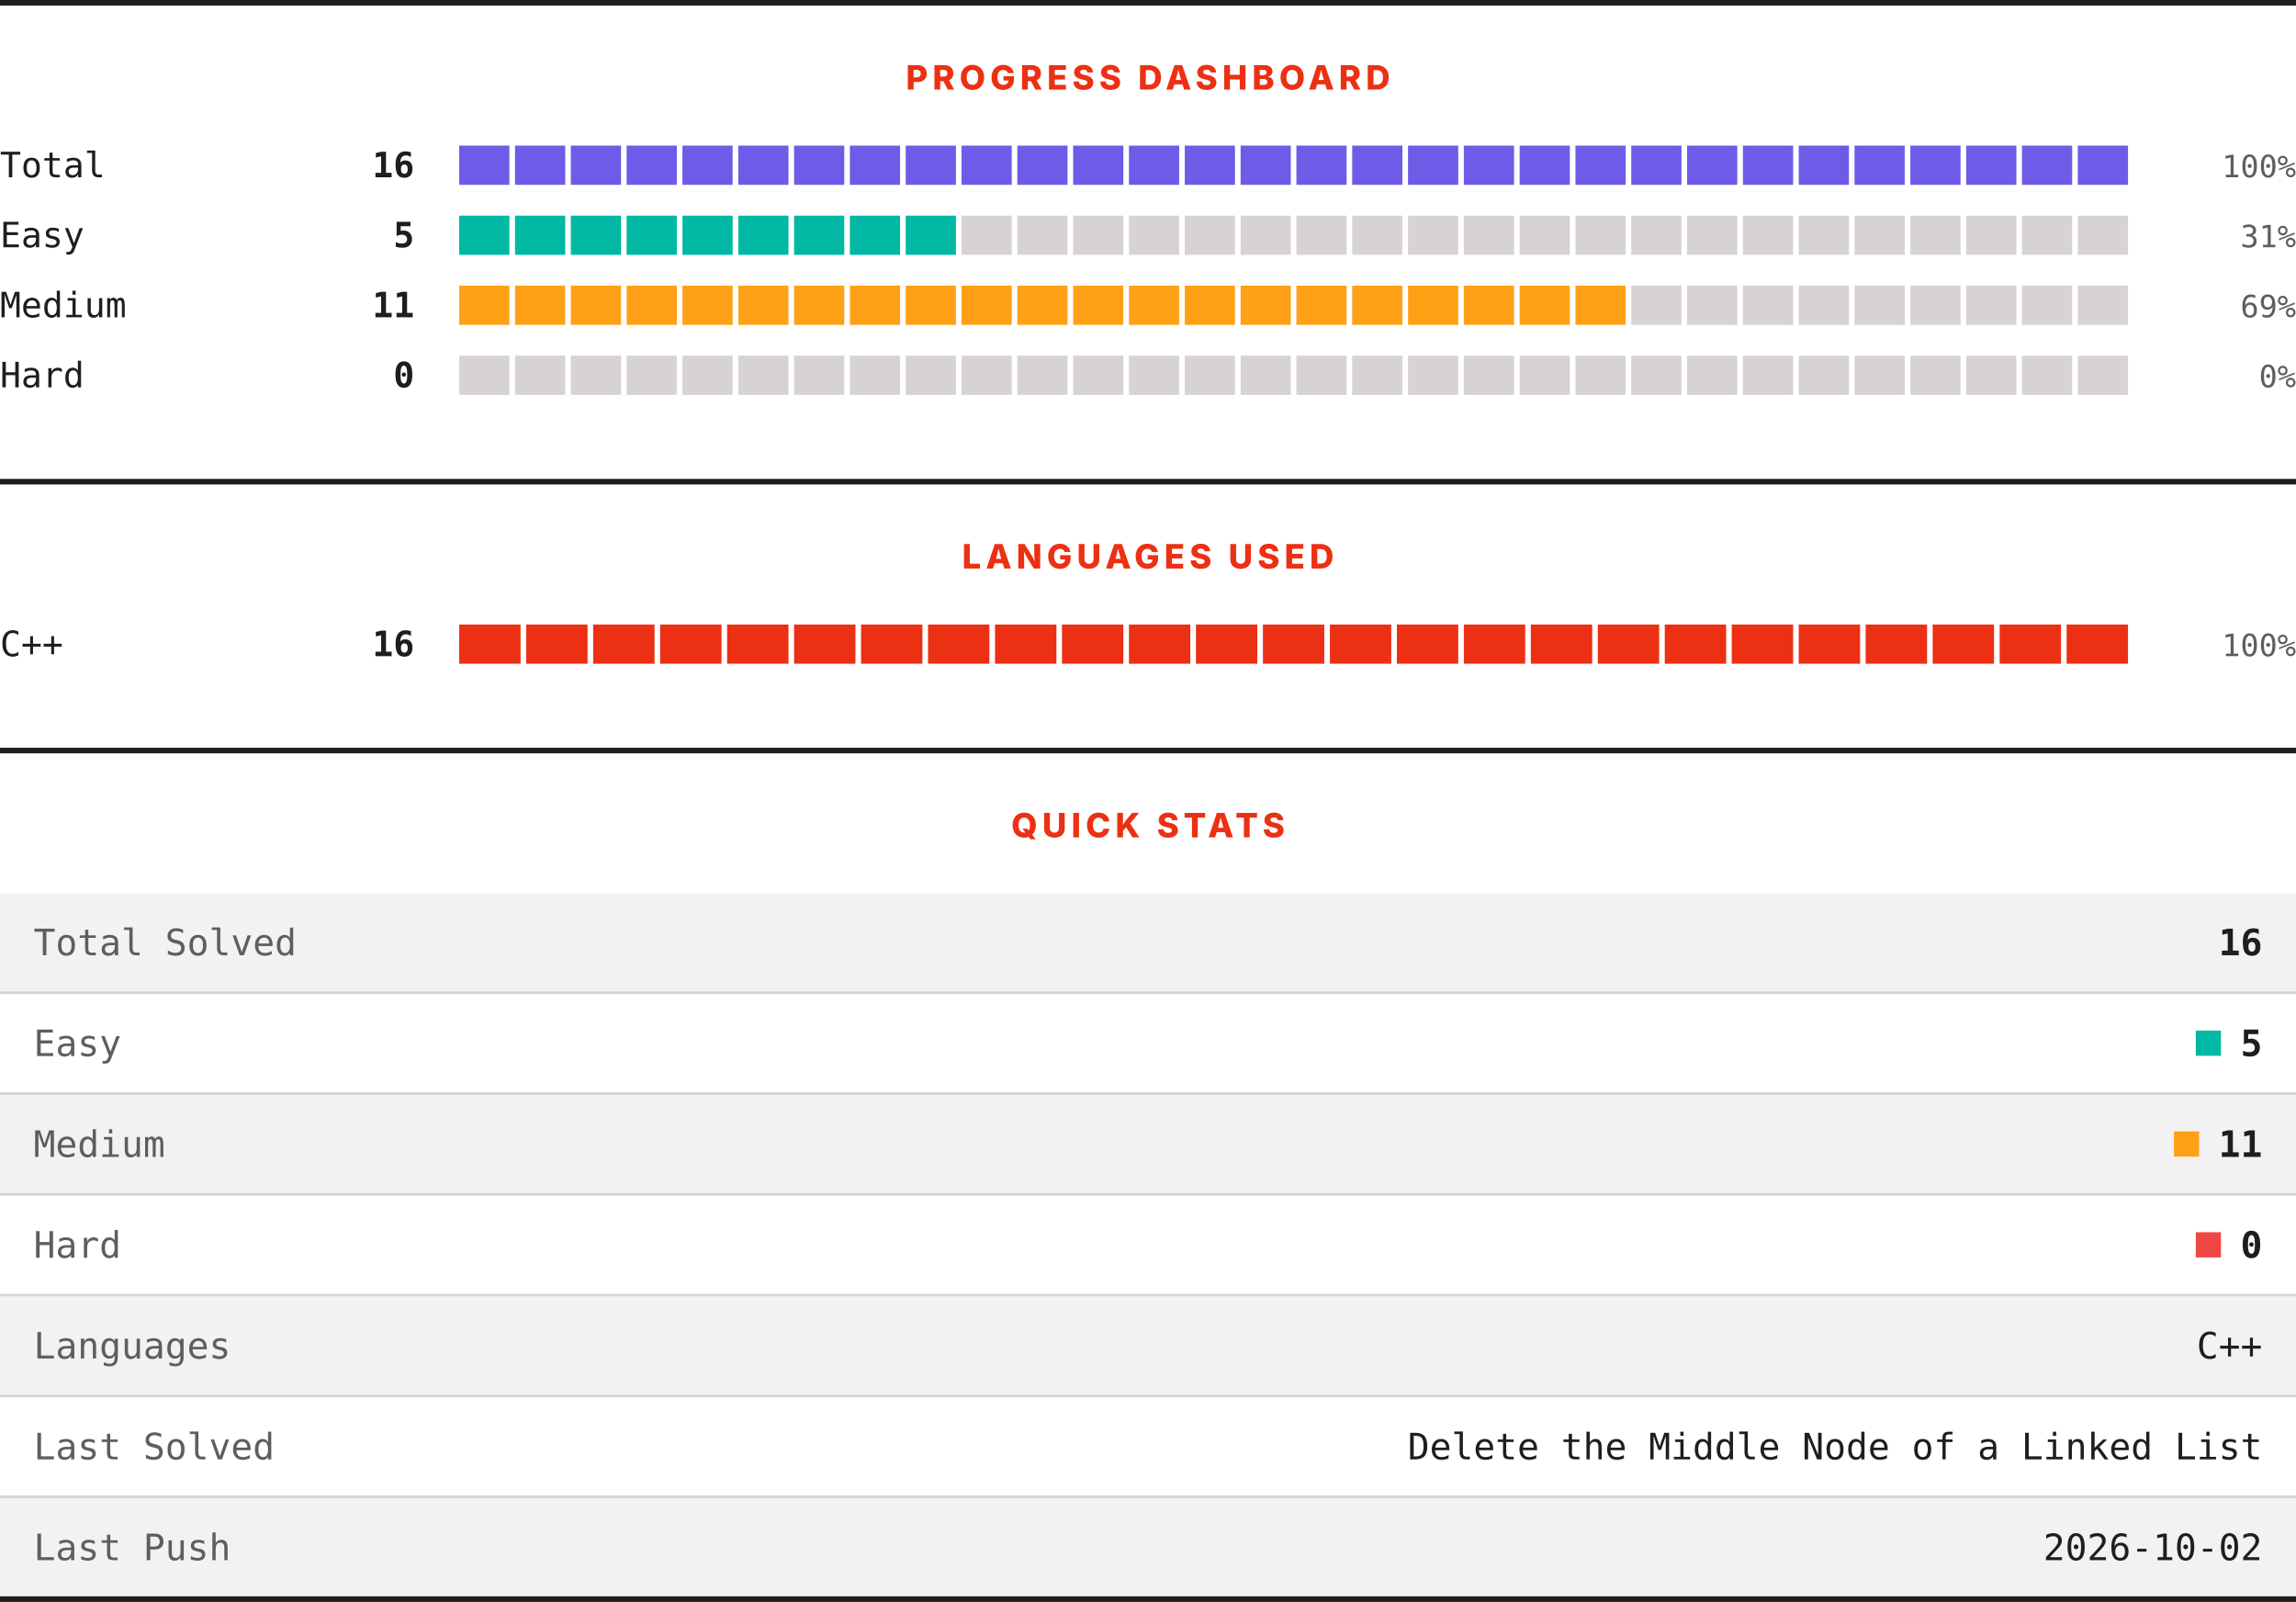
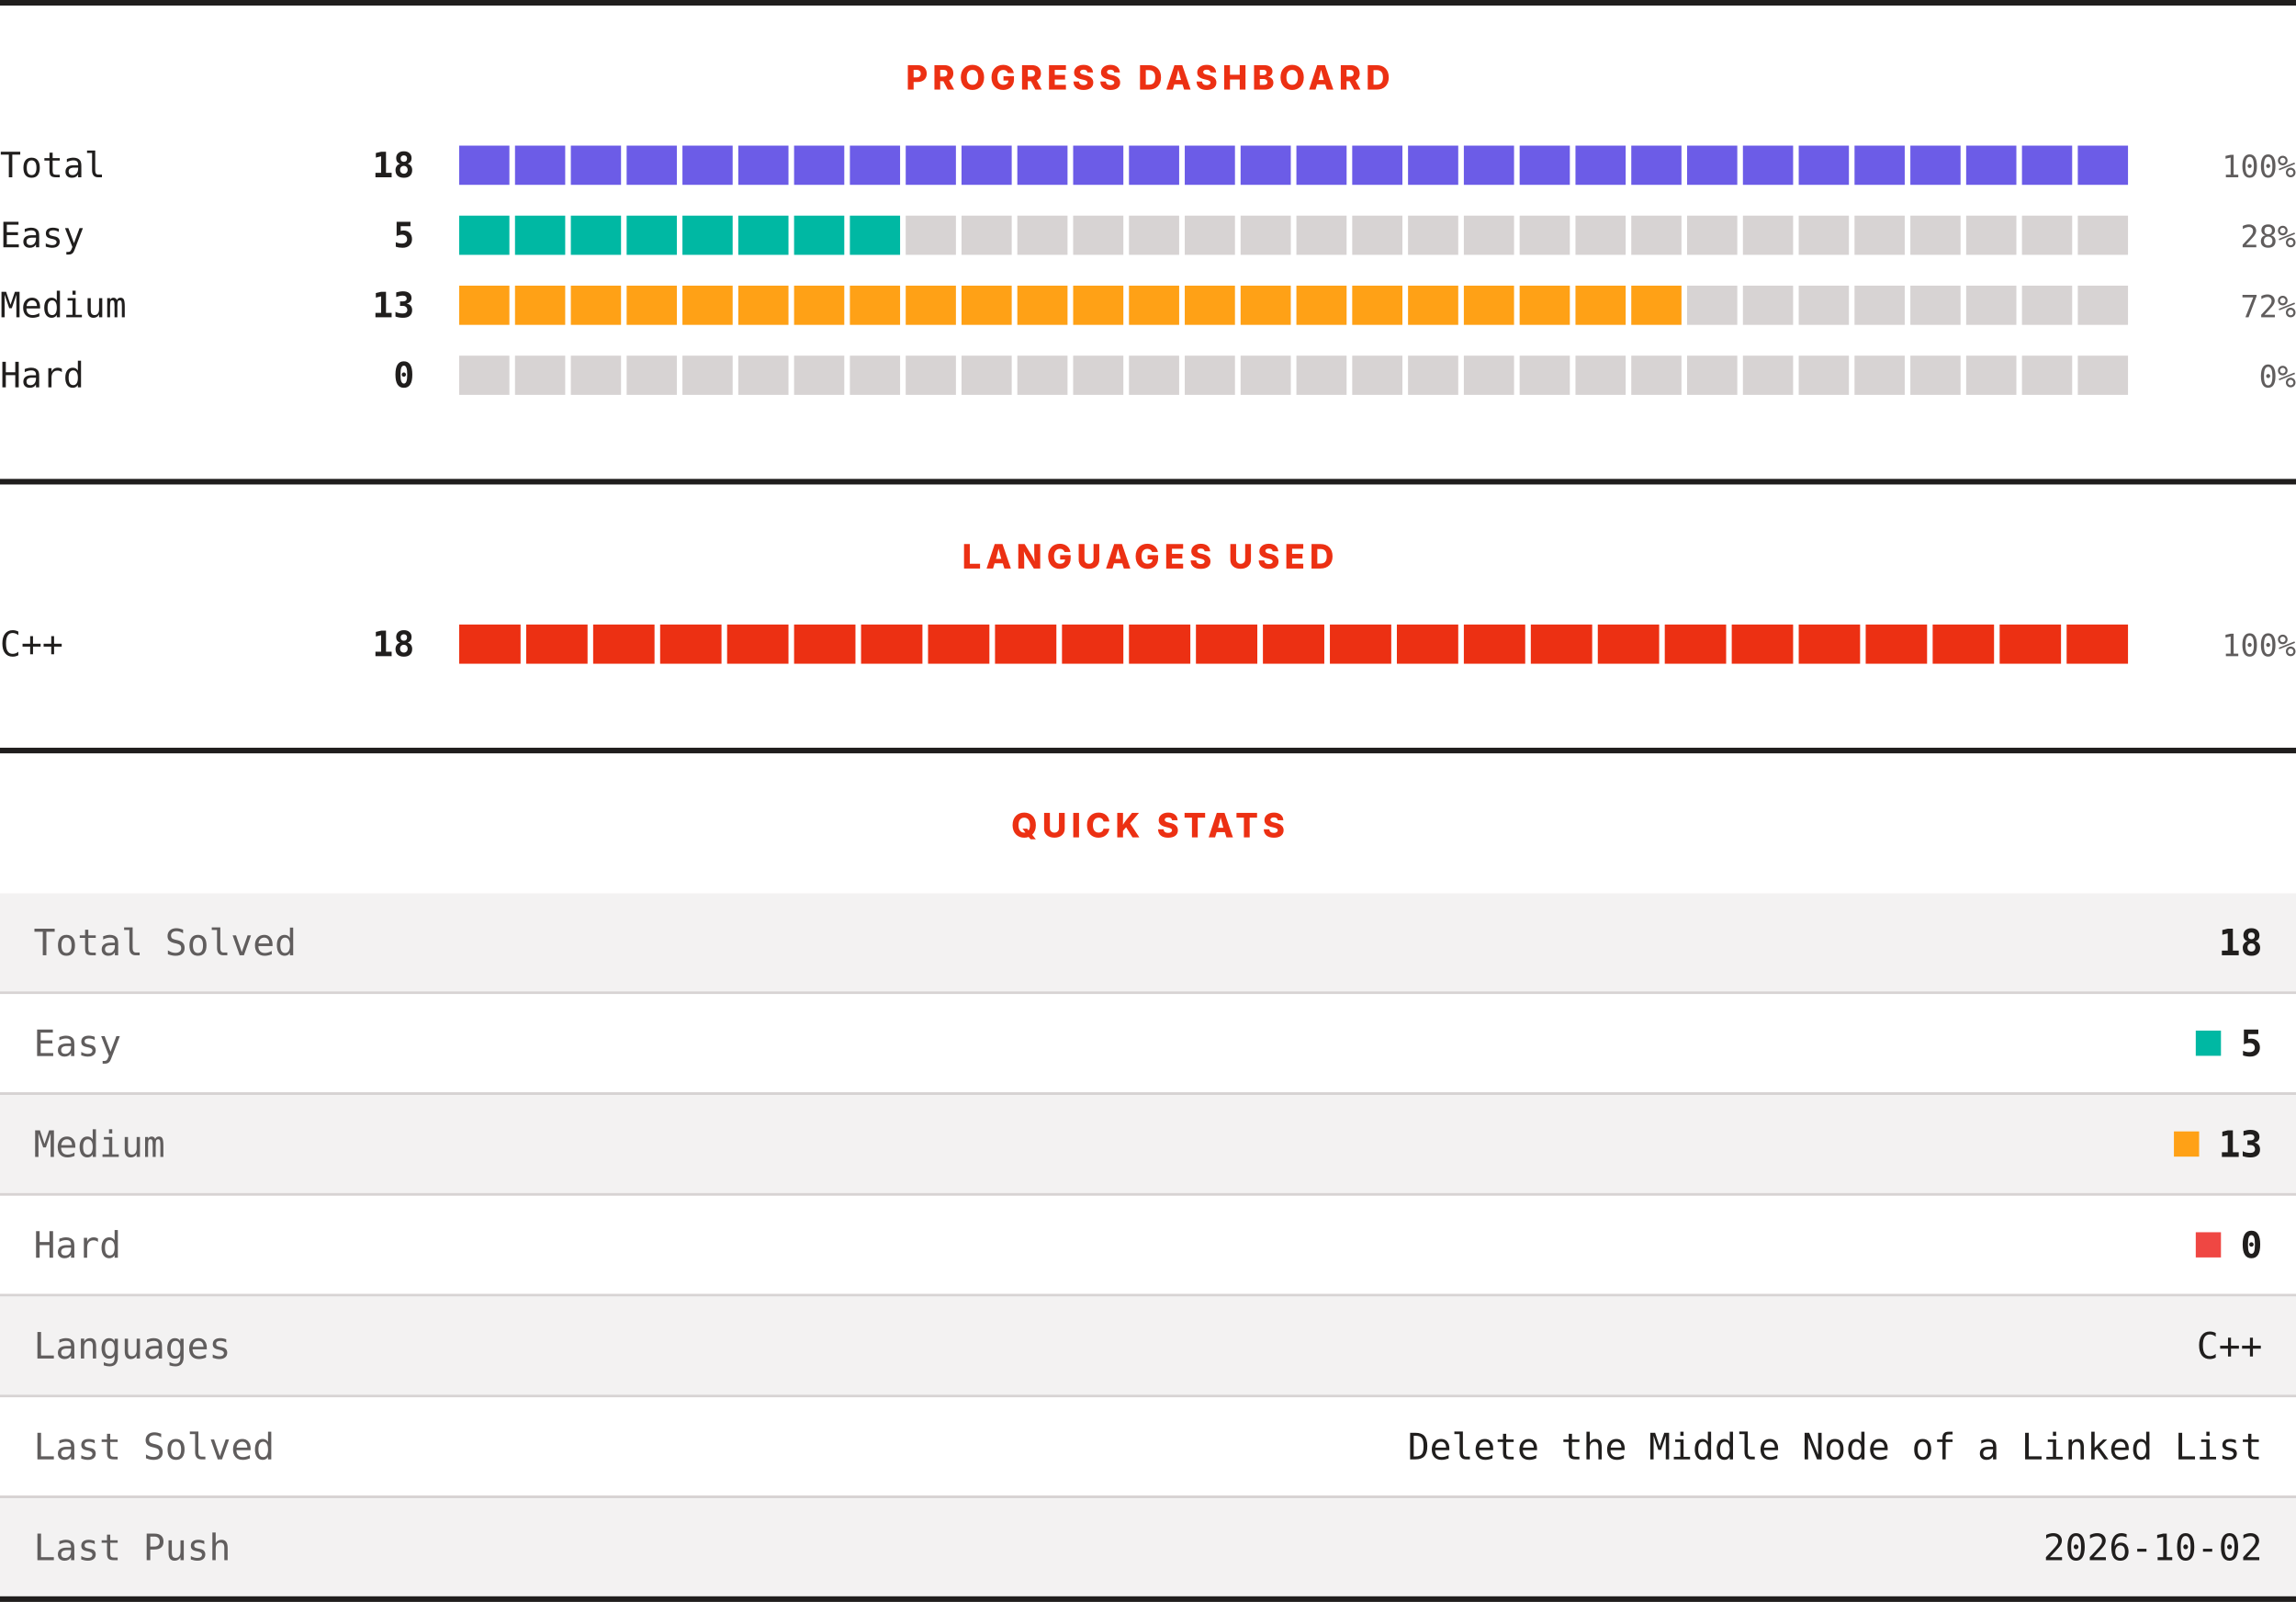
<svg xmlns="http://www.w3.org/2000/svg" width="820" height="572" viewBox="0 0 820 572" role="img" aria-label="LeetCode progress, languages and quick stats">
  <rect width="820" height="572" fill="#ffffff" />
  <rect x="0" y="0" width="820" height="2" fill="#201e1d" />
  <text x="410" y="32" text-anchor="middle" font-family="Archivo, system-ui, -apple-system, Segoe UI, sans-serif" font-size="12" font-weight="800" letter-spacing="1.68" fill="#ec3013">PROGRESS DASHBOARD</text>
  <text x="0" y="63.3" font-family="ui-monospace, SFMono-Regular, Menlo, Consolas, monospace" font-size="12.5" fill="#201e1d">Total</text>
-   <text x="148" y="63.3" text-anchor="end" font-family="ui-monospace, SFMono-Regular, Menlo, Consolas, monospace" font-size="12.5" font-weight="700" fill="#201e1d">16</text>
+   <text x="148" y="63.3" text-anchor="end" font-family="ui-monospace, SFMono-Regular, Menlo, Consolas, monospace" font-size="12.5" font-weight="700" fill="#201e1d">18</text>
  <rect x="164.00" y="52" width="17.93" height="14" fill="#6c5ce7" />
  <rect x="183.93" y="52" width="17.93" height="14" fill="#6c5ce7" />
  <rect x="203.87" y="52" width="17.93" height="14" fill="#6c5ce7" />
  <rect x="223.80" y="52" width="17.93" height="14" fill="#6c5ce7" />
  <rect x="243.73" y="52" width="17.93" height="14" fill="#6c5ce7" />
  <rect x="263.67" y="52" width="17.93" height="14" fill="#6c5ce7" />
  <rect x="283.60" y="52" width="17.93" height="14" fill="#6c5ce7" />
  <rect x="303.53" y="52" width="17.93" height="14" fill="#6c5ce7" />
  <rect x="323.47" y="52" width="17.93" height="14" fill="#6c5ce7" />
  <rect x="343.40" y="52" width="17.93" height="14" fill="#6c5ce7" />
  <rect x="363.33" y="52" width="17.93" height="14" fill="#6c5ce7" />
  <rect x="383.27" y="52" width="17.93" height="14" fill="#6c5ce7" />
  <rect x="403.20" y="52" width="17.93" height="14" fill="#6c5ce7" />
  <rect x="423.13" y="52" width="17.93" height="14" fill="#6c5ce7" />
  <rect x="443.07" y="52" width="17.93" height="14" fill="#6c5ce7" />
  <rect x="463.00" y="52" width="17.93" height="14" fill="#6c5ce7" />
  <rect x="482.93" y="52" width="17.93" height="14" fill="#6c5ce7" />
  <rect x="502.87" y="52" width="17.93" height="14" fill="#6c5ce7" />
  <rect x="522.80" y="52" width="17.93" height="14" fill="#6c5ce7" />
  <rect x="542.73" y="52" width="17.93" height="14" fill="#6c5ce7" />
  <rect x="562.67" y="52" width="17.93" height="14" fill="#6c5ce7" />
  <rect x="582.60" y="52" width="17.93" height="14" fill="#6c5ce7" />
  <rect x="602.53" y="52" width="17.93" height="14" fill="#6c5ce7" />
  <rect x="622.47" y="52" width="17.93" height="14" fill="#6c5ce7" />
  <rect x="642.40" y="52" width="17.93" height="14" fill="#6c5ce7" />
  <rect x="662.33" y="52" width="17.93" height="14" fill="#6c5ce7" />
  <rect x="682.27" y="52" width="17.93" height="14" fill="#6c5ce7" />
  <rect x="702.20" y="52" width="17.93" height="14" fill="#6c5ce7" />
  <rect x="722.13" y="52" width="17.93" height="14" fill="#6c5ce7" />
  <rect x="742.07" y="52" width="17.93" height="14" fill="#6c5ce7" />
  <text x="820" y="63.3" text-anchor="end" font-family="ui-monospace, SFMono-Regular, Menlo, Consolas, monospace" font-size="11" fill="#605d5d">100%</text>
  <text x="0" y="88.3" font-family="ui-monospace, SFMono-Regular, Menlo, Consolas, monospace" font-size="12.5" fill="#201e1d">Easy</text>
  <text x="148" y="88.3" text-anchor="end" font-family="ui-monospace, SFMono-Regular, Menlo, Consolas, monospace" font-size="12.5" font-weight="700" fill="#201e1d">5</text>
  <rect x="164.00" y="77" width="17.93" height="14" fill="#00b8a3" />
  <rect x="183.93" y="77" width="17.93" height="14" fill="#00b8a3" />
  <rect x="203.87" y="77" width="17.93" height="14" fill="#00b8a3" />
  <rect x="223.80" y="77" width="17.93" height="14" fill="#00b8a3" />
  <rect x="243.73" y="77" width="17.93" height="14" fill="#00b8a3" />
  <rect x="263.67" y="77" width="17.93" height="14" fill="#00b8a3" />
  <rect x="283.60" y="77" width="17.93" height="14" fill="#00b8a3" />
  <rect x="303.53" y="77" width="17.93" height="14" fill="#00b8a3" />
-   <rect x="323.47" y="77" width="17.93" height="14" fill="#00b8a3" />
+   <rect x="323.47" y="77" width="17.93" height="14" fill="#d7d3d3" />
  <rect x="343.40" y="77" width="17.93" height="14" fill="#d7d3d3" />
  <rect x="363.33" y="77" width="17.93" height="14" fill="#d7d3d3" />
  <rect x="383.27" y="77" width="17.93" height="14" fill="#d7d3d3" />
  <rect x="403.20" y="77" width="17.93" height="14" fill="#d7d3d3" />
  <rect x="423.13" y="77" width="17.93" height="14" fill="#d7d3d3" />
  <rect x="443.07" y="77" width="17.93" height="14" fill="#d7d3d3" />
  <rect x="463.00" y="77" width="17.93" height="14" fill="#d7d3d3" />
  <rect x="482.93" y="77" width="17.93" height="14" fill="#d7d3d3" />
  <rect x="502.87" y="77" width="17.93" height="14" fill="#d7d3d3" />
  <rect x="522.80" y="77" width="17.93" height="14" fill="#d7d3d3" />
  <rect x="542.73" y="77" width="17.93" height="14" fill="#d7d3d3" />
  <rect x="562.67" y="77" width="17.93" height="14" fill="#d7d3d3" />
  <rect x="582.60" y="77" width="17.93" height="14" fill="#d7d3d3" />
  <rect x="602.53" y="77" width="17.93" height="14" fill="#d7d3d3" />
  <rect x="622.47" y="77" width="17.93" height="14" fill="#d7d3d3" />
  <rect x="642.40" y="77" width="17.93" height="14" fill="#d7d3d3" />
  <rect x="662.33" y="77" width="17.93" height="14" fill="#d7d3d3" />
  <rect x="682.27" y="77" width="17.93" height="14" fill="#d7d3d3" />
  <rect x="702.20" y="77" width="17.93" height="14" fill="#d7d3d3" />
  <rect x="722.13" y="77" width="17.93" height="14" fill="#d7d3d3" />
  <rect x="742.07" y="77" width="17.93" height="14" fill="#d7d3d3" />
-   <text x="820" y="88.3" text-anchor="end" font-family="ui-monospace, SFMono-Regular, Menlo, Consolas, monospace" font-size="11" fill="#605d5d">31%</text>
+   <text x="820" y="88.3" text-anchor="end" font-family="ui-monospace, SFMono-Regular, Menlo, Consolas, monospace" font-size="11" fill="#605d5d">28%</text>
  <text x="0" y="113.3" font-family="ui-monospace, SFMono-Regular, Menlo, Consolas, monospace" font-size="12.5" fill="#201e1d">Medium</text>
-   <text x="148" y="113.3" text-anchor="end" font-family="ui-monospace, SFMono-Regular, Menlo, Consolas, monospace" font-size="12.5" font-weight="700" fill="#201e1d">11</text>
+   <text x="148" y="113.3" text-anchor="end" font-family="ui-monospace, SFMono-Regular, Menlo, Consolas, monospace" font-size="12.5" font-weight="700" fill="#201e1d">13</text>
  <rect x="164.00" y="102" width="17.93" height="14" fill="#ffa116" />
  <rect x="183.93" y="102" width="17.93" height="14" fill="#ffa116" />
  <rect x="203.87" y="102" width="17.93" height="14" fill="#ffa116" />
  <rect x="223.80" y="102" width="17.93" height="14" fill="#ffa116" />
  <rect x="243.73" y="102" width="17.93" height="14" fill="#ffa116" />
  <rect x="263.67" y="102" width="17.93" height="14" fill="#ffa116" />
  <rect x="283.60" y="102" width="17.93" height="14" fill="#ffa116" />
  <rect x="303.53" y="102" width="17.93" height="14" fill="#ffa116" />
  <rect x="323.47" y="102" width="17.93" height="14" fill="#ffa116" />
  <rect x="343.40" y="102" width="17.93" height="14" fill="#ffa116" />
  <rect x="363.33" y="102" width="17.93" height="14" fill="#ffa116" />
  <rect x="383.27" y="102" width="17.93" height="14" fill="#ffa116" />
  <rect x="403.20" y="102" width="17.93" height="14" fill="#ffa116" />
  <rect x="423.13" y="102" width="17.93" height="14" fill="#ffa116" />
  <rect x="443.07" y="102" width="17.93" height="14" fill="#ffa116" />
  <rect x="463.00" y="102" width="17.93" height="14" fill="#ffa116" />
  <rect x="482.93" y="102" width="17.93" height="14" fill="#ffa116" />
  <rect x="502.87" y="102" width="17.93" height="14" fill="#ffa116" />
  <rect x="522.80" y="102" width="17.93" height="14" fill="#ffa116" />
  <rect x="542.73" y="102" width="17.93" height="14" fill="#ffa116" />
  <rect x="562.67" y="102" width="17.93" height="14" fill="#ffa116" />
-   <rect x="582.60" y="102" width="17.93" height="14" fill="#d7d3d3" />
+   <rect x="582.60" y="102" width="17.93" height="14" fill="#ffa116" />
  <rect x="602.53" y="102" width="17.93" height="14" fill="#d7d3d3" />
  <rect x="622.47" y="102" width="17.93" height="14" fill="#d7d3d3" />
  <rect x="642.40" y="102" width="17.93" height="14" fill="#d7d3d3" />
  <rect x="662.33" y="102" width="17.93" height="14" fill="#d7d3d3" />
  <rect x="682.27" y="102" width="17.93" height="14" fill="#d7d3d3" />
  <rect x="702.20" y="102" width="17.93" height="14" fill="#d7d3d3" />
  <rect x="722.13" y="102" width="17.93" height="14" fill="#d7d3d3" />
  <rect x="742.07" y="102" width="17.93" height="14" fill="#d7d3d3" />
-   <text x="820" y="113.3" text-anchor="end" font-family="ui-monospace, SFMono-Regular, Menlo, Consolas, monospace" font-size="11" fill="#605d5d">69%</text>
+   <text x="820" y="113.3" text-anchor="end" font-family="ui-monospace, SFMono-Regular, Menlo, Consolas, monospace" font-size="11" fill="#605d5d">72%</text>
  <text x="0" y="138.3" font-family="ui-monospace, SFMono-Regular, Menlo, Consolas, monospace" font-size="12.5" fill="#201e1d">Hard</text>
  <text x="148" y="138.3" text-anchor="end" font-family="ui-monospace, SFMono-Regular, Menlo, Consolas, monospace" font-size="12.5" font-weight="700" fill="#201e1d">0</text>
  <rect x="164.00" y="127" width="17.93" height="14" fill="#d7d3d3" />
  <rect x="183.93" y="127" width="17.93" height="14" fill="#d7d3d3" />
  <rect x="203.87" y="127" width="17.93" height="14" fill="#d7d3d3" />
  <rect x="223.80" y="127" width="17.93" height="14" fill="#d7d3d3" />
  <rect x="243.73" y="127" width="17.93" height="14" fill="#d7d3d3" />
  <rect x="263.67" y="127" width="17.93" height="14" fill="#d7d3d3" />
  <rect x="283.60" y="127" width="17.93" height="14" fill="#d7d3d3" />
  <rect x="303.53" y="127" width="17.93" height="14" fill="#d7d3d3" />
  <rect x="323.47" y="127" width="17.93" height="14" fill="#d7d3d3" />
  <rect x="343.40" y="127" width="17.93" height="14" fill="#d7d3d3" />
  <rect x="363.33" y="127" width="17.93" height="14" fill="#d7d3d3" />
  <rect x="383.27" y="127" width="17.93" height="14" fill="#d7d3d3" />
  <rect x="403.20" y="127" width="17.93" height="14" fill="#d7d3d3" />
  <rect x="423.13" y="127" width="17.93" height="14" fill="#d7d3d3" />
  <rect x="443.07" y="127" width="17.93" height="14" fill="#d7d3d3" />
  <rect x="463.00" y="127" width="17.93" height="14" fill="#d7d3d3" />
  <rect x="482.93" y="127" width="17.93" height="14" fill="#d7d3d3" />
  <rect x="502.87" y="127" width="17.93" height="14" fill="#d7d3d3" />
  <rect x="522.80" y="127" width="17.93" height="14" fill="#d7d3d3" />
  <rect x="542.73" y="127" width="17.93" height="14" fill="#d7d3d3" />
  <rect x="562.67" y="127" width="17.93" height="14" fill="#d7d3d3" />
  <rect x="582.60" y="127" width="17.93" height="14" fill="#d7d3d3" />
  <rect x="602.53" y="127" width="17.93" height="14" fill="#d7d3d3" />
  <rect x="622.47" y="127" width="17.93" height="14" fill="#d7d3d3" />
  <rect x="642.40" y="127" width="17.93" height="14" fill="#d7d3d3" />
  <rect x="662.33" y="127" width="17.93" height="14" fill="#d7d3d3" />
  <rect x="682.27" y="127" width="17.93" height="14" fill="#d7d3d3" />
  <rect x="702.20" y="127" width="17.93" height="14" fill="#d7d3d3" />
  <rect x="722.13" y="127" width="17.93" height="14" fill="#d7d3d3" />
  <rect x="742.07" y="127" width="17.93" height="14" fill="#d7d3d3" />
  <text x="820" y="138.3" text-anchor="end" font-family="ui-monospace, SFMono-Regular, Menlo, Consolas, monospace" font-size="11" fill="#605d5d">0%</text>
  <rect x="0" y="171" width="820" height="2" fill="#201e1d" />
  <text x="410" y="203" text-anchor="middle" font-family="Archivo, system-ui, -apple-system, Segoe UI, sans-serif" font-size="12" font-weight="800" letter-spacing="1.68" fill="#ec3013">LANGUAGES USED</text>
  <text x="0" y="234.3" font-family="ui-monospace, SFMono-Regular, Menlo, Consolas, monospace" font-size="12.5" fill="#201e1d">C++</text>
-   <text x="148" y="234.3" text-anchor="end" font-family="ui-monospace, SFMono-Regular, Menlo, Consolas, monospace" font-size="12.5" font-weight="700" fill="#201e1d">16</text>
+   <text x="148" y="234.3" text-anchor="end" font-family="ui-monospace, SFMono-Regular, Menlo, Consolas, monospace" font-size="12.5" font-weight="700" fill="#201e1d">18</text>
  <rect x="164.00" y="223" width="21.92" height="14" fill="#ec3013" />
  <rect x="187.92" y="223" width="21.92" height="14" fill="#ec3013" />
  <rect x="211.84" y="223" width="21.92" height="14" fill="#ec3013" />
  <rect x="235.76" y="223" width="21.92" height="14" fill="#ec3013" />
  <rect x="259.68" y="223" width="21.92" height="14" fill="#ec3013" />
  <rect x="283.60" y="223" width="21.92" height="14" fill="#ec3013" />
  <rect x="307.52" y="223" width="21.92" height="14" fill="#ec3013" />
  <rect x="331.44" y="223" width="21.92" height="14" fill="#ec3013" />
  <rect x="355.36" y="223" width="21.92" height="14" fill="#ec3013" />
  <rect x="379.28" y="223" width="21.92" height="14" fill="#ec3013" />
  <rect x="403.20" y="223" width="21.92" height="14" fill="#ec3013" />
  <rect x="427.12" y="223" width="21.92" height="14" fill="#ec3013" />
  <rect x="451.04" y="223" width="21.92" height="14" fill="#ec3013" />
  <rect x="474.96" y="223" width="21.92" height="14" fill="#ec3013" />
  <rect x="498.88" y="223" width="21.92" height="14" fill="#ec3013" />
  <rect x="522.80" y="223" width="21.92" height="14" fill="#ec3013" />
  <rect x="546.72" y="223" width="21.92" height="14" fill="#ec3013" />
  <rect x="570.64" y="223" width="21.92" height="14" fill="#ec3013" />
  <rect x="594.56" y="223" width="21.92" height="14" fill="#ec3013" />
  <rect x="618.48" y="223" width="21.92" height="14" fill="#ec3013" />
  <rect x="642.40" y="223" width="21.92" height="14" fill="#ec3013" />
  <rect x="666.32" y="223" width="21.92" height="14" fill="#ec3013" />
  <rect x="690.24" y="223" width="21.92" height="14" fill="#ec3013" />
  <rect x="714.16" y="223" width="21.92" height="14" fill="#ec3013" />
  <rect x="738.08" y="223" width="21.92" height="14" fill="#ec3013" />
  <text x="820" y="234.3" text-anchor="end" font-family="ui-monospace, SFMono-Regular, Menlo, Consolas, monospace" font-size="11" fill="#605d5d">100%</text>
  <rect x="0" y="267" width="820" height="2" fill="#201e1d" />
  <text x="410" y="299" text-anchor="middle" font-family="Archivo, system-ui, -apple-system, Segoe UI, sans-serif" font-size="12" font-weight="800" letter-spacing="1.68" fill="#ec3013">QUICK STATS</text>
  <rect x="0" y="319" width="820" height="35" fill="#f3f2f2" />
  <text x="12" y="341.1" font-family="ui-monospace, SFMono-Regular, Menlo, Consolas, monospace" font-size="13" fill="#605d5d">Total Solved</text>
-   <text x="808" y="341.1" text-anchor="end" font-family="ui-monospace, SFMono-Regular, Menlo, Consolas, monospace" font-size="13" font-weight="700" fill="#201e1d">16</text>
+   <text x="808" y="341.1" text-anchor="end" font-family="ui-monospace, SFMono-Regular, Menlo, Consolas, monospace" font-size="13" font-weight="700" fill="#201e1d">18</text>
  <rect x="0" y="354" width="820" height="1" fill="#d7d3d3" />
  <rect x="0" y="355" width="820" height="35" fill="#ffffff" />
  <text x="12" y="377.1" font-family="ui-monospace, SFMono-Regular, Menlo, Consolas, monospace" font-size="13" fill="#605d5d">Easy</text>
  <rect x="784.2" y="368" width="9" height="9" fill="#00b8a3" />
  <text x="808" y="377.1" text-anchor="end" font-family="ui-monospace, SFMono-Regular, Menlo, Consolas, monospace" font-size="13" font-weight="700" fill="#201e1d">5</text>
  <rect x="0" y="390" width="820" height="1" fill="#d7d3d3" />
  <rect x="0" y="391" width="820" height="35" fill="#f3f2f2" />
  <text x="12" y="413.1" font-family="ui-monospace, SFMono-Regular, Menlo, Consolas, monospace" font-size="13" fill="#605d5d">Medium</text>
  <rect x="776.4" y="404" width="9" height="9" fill="#ffa116" />
-   <text x="808" y="413.1" text-anchor="end" font-family="ui-monospace, SFMono-Regular, Menlo, Consolas, monospace" font-size="13" font-weight="700" fill="#201e1d">11</text>
+   <text x="808" y="413.1" text-anchor="end" font-family="ui-monospace, SFMono-Regular, Menlo, Consolas, monospace" font-size="13" font-weight="700" fill="#201e1d">13</text>
  <rect x="0" y="426" width="820" height="1" fill="#d7d3d3" />
  <rect x="0" y="427" width="820" height="35" fill="#ffffff" />
  <text x="12" y="449.1" font-family="ui-monospace, SFMono-Regular, Menlo, Consolas, monospace" font-size="13" fill="#605d5d">Hard</text>
  <rect x="784.2" y="440" width="9" height="9" fill="#ef4743" />
  <text x="808" y="449.1" text-anchor="end" font-family="ui-monospace, SFMono-Regular, Menlo, Consolas, monospace" font-size="13" font-weight="700" fill="#201e1d">0</text>
  <rect x="0" y="462" width="820" height="1" fill="#d7d3d3" />
  <rect x="0" y="463" width="820" height="35" fill="#f3f2f2" />
  <text x="12" y="485.1" font-family="ui-monospace, SFMono-Regular, Menlo, Consolas, monospace" font-size="13" fill="#605d5d">Languages</text>
  <text x="808" y="485.1" text-anchor="end" font-family="ui-monospace, SFMono-Regular, Menlo, Consolas, monospace" font-size="13" fill="#201e1d">C++</text>
  <rect x="0" y="498" width="820" height="1" fill="#d7d3d3" />
  <rect x="0" y="499" width="820" height="35" fill="#ffffff" />
  <text x="12" y="521.1" font-family="ui-monospace, SFMono-Regular, Menlo, Consolas, monospace" font-size="13" fill="#605d5d">Last Solved</text>
  <text x="808" y="521.1" text-anchor="end" font-family="ui-monospace, SFMono-Regular, Menlo, Consolas, monospace" font-size="13" fill="#201e1d">Delete the Middle Node of a Linked List</text>
  <rect x="0" y="534" width="820" height="1" fill="#d7d3d3" />
  <rect x="0" y="535" width="820" height="35" fill="#f3f2f2" />
  <text x="12" y="557.1" font-family="ui-monospace, SFMono-Regular, Menlo, Consolas, monospace" font-size="13" fill="#605d5d">Last Push</text>
  <text x="808" y="557.1" text-anchor="end" font-family="ui-monospace, SFMono-Regular, Menlo, Consolas, monospace" font-size="13" fill="#201e1d">2026-10-02</text>
  <rect x="0" y="570" width="820" height="2" fill="#201e1d" />
</svg>
